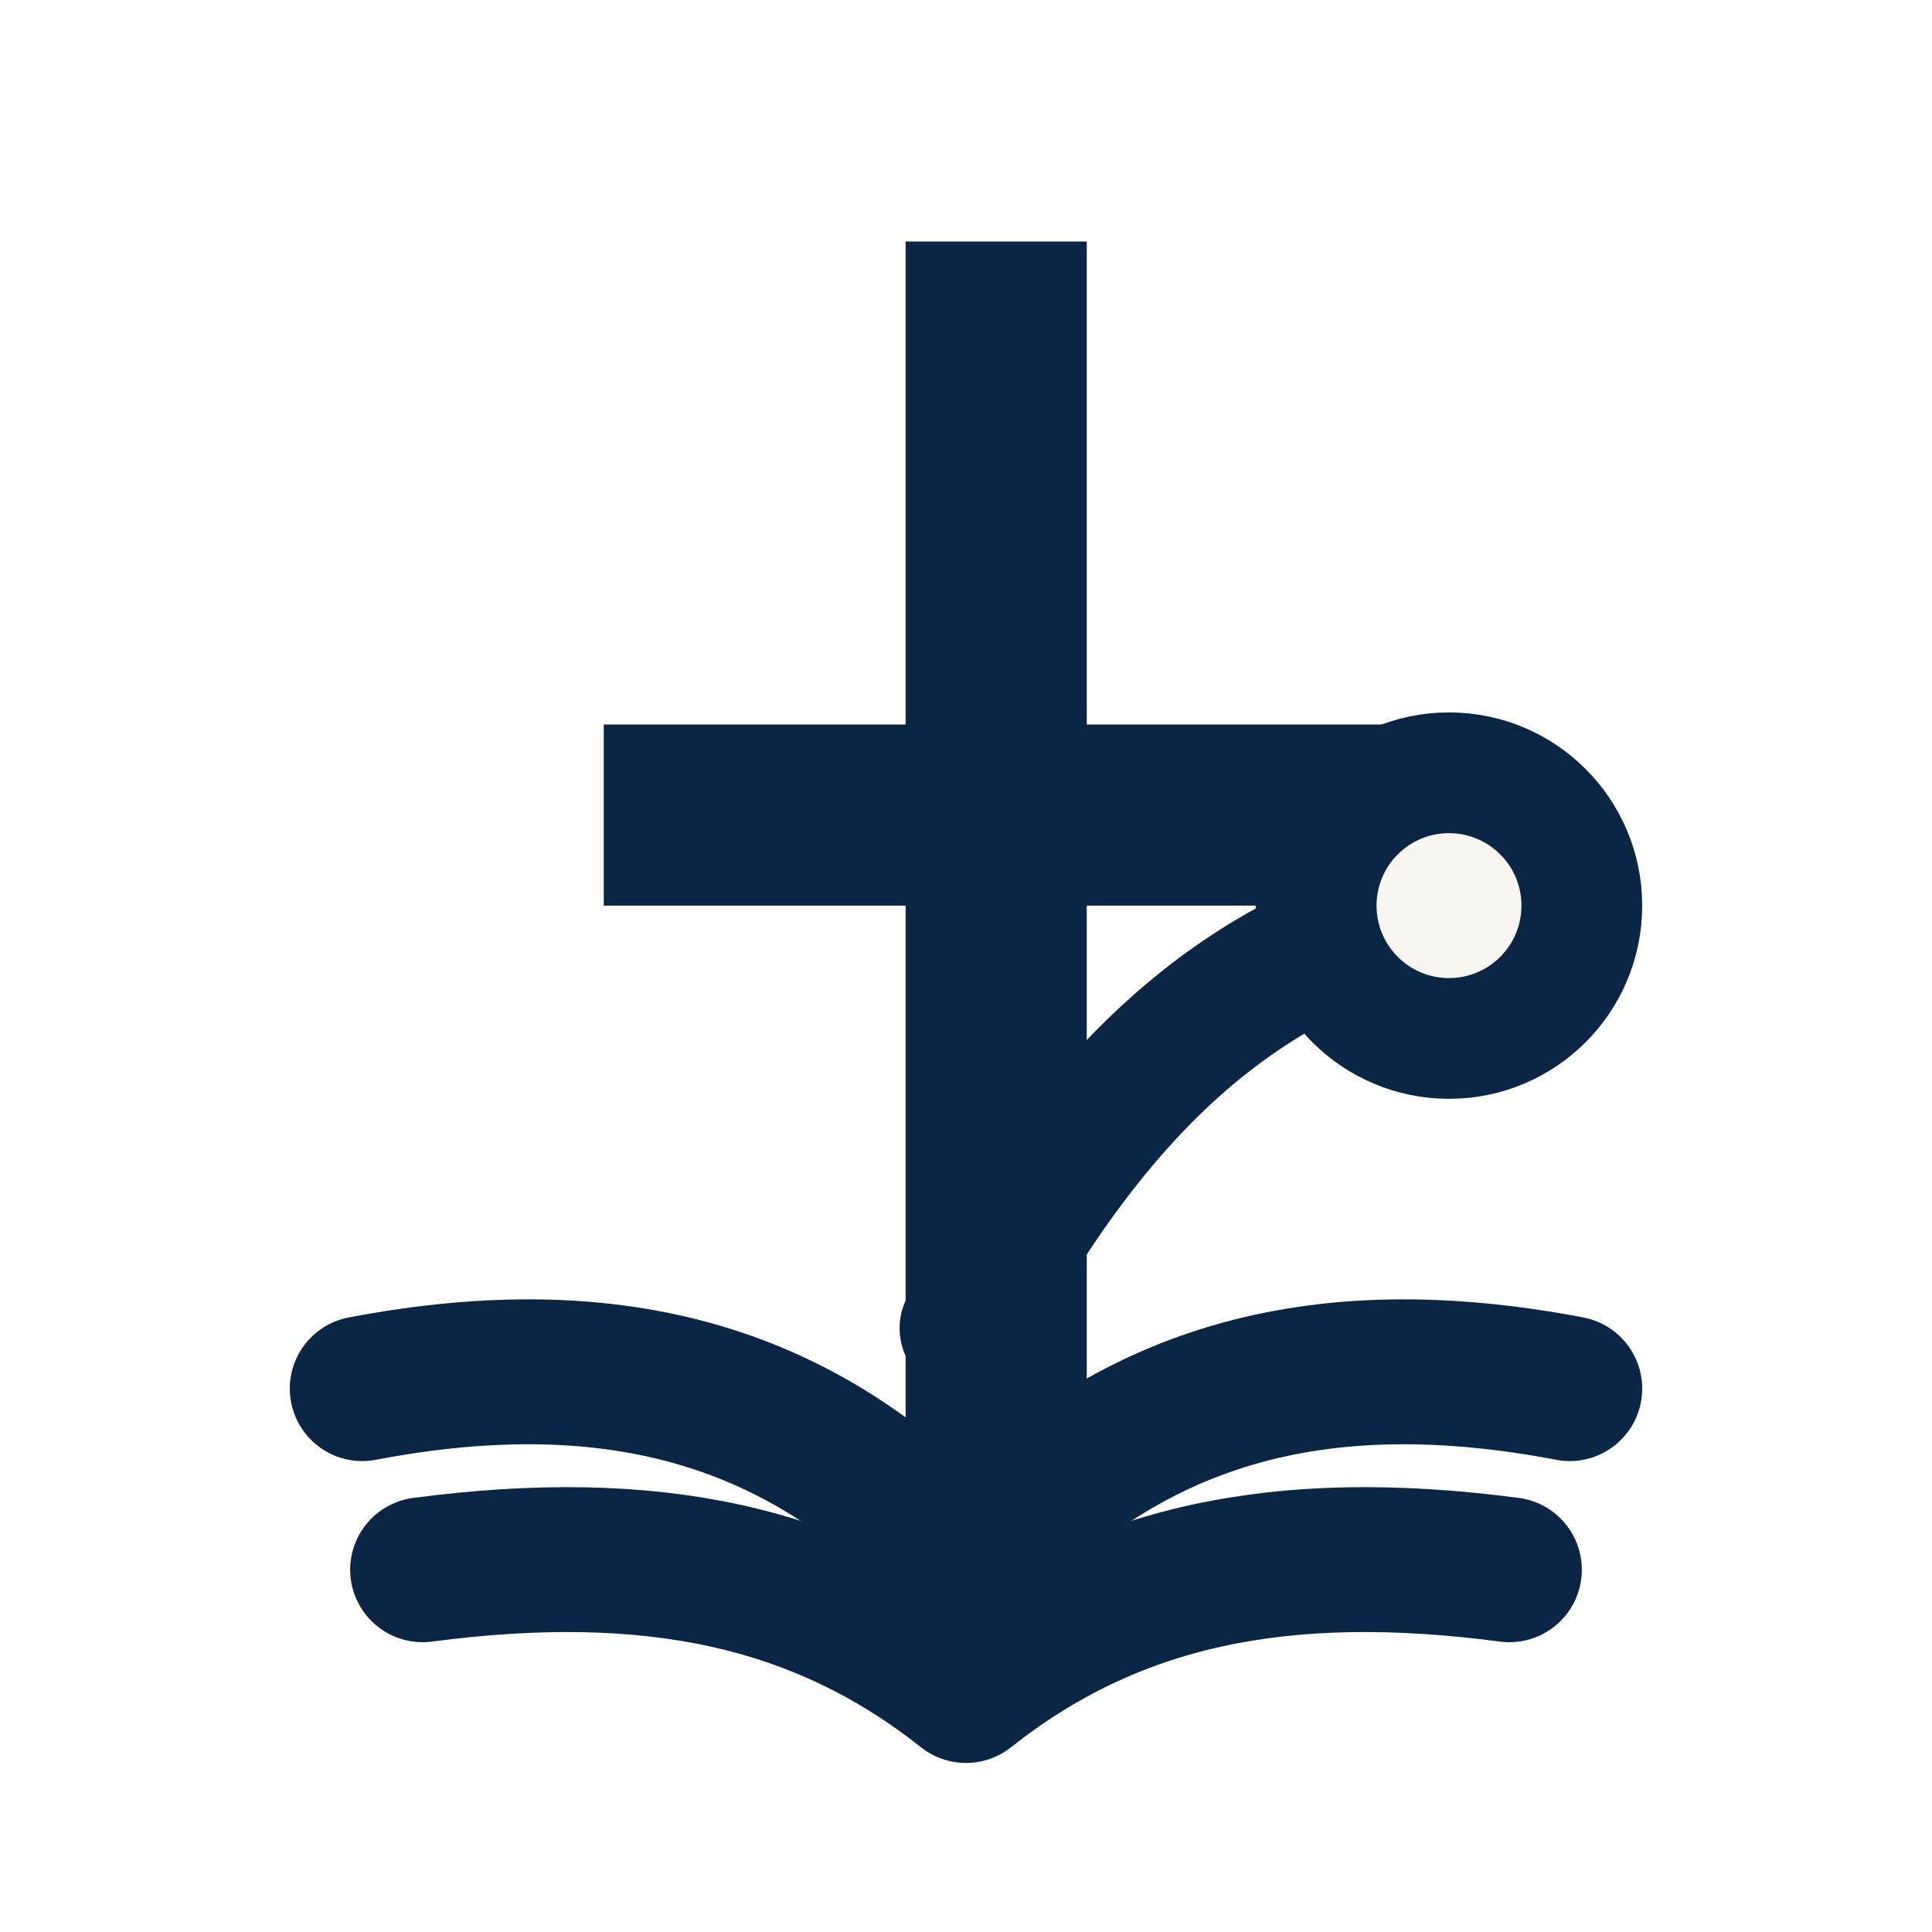
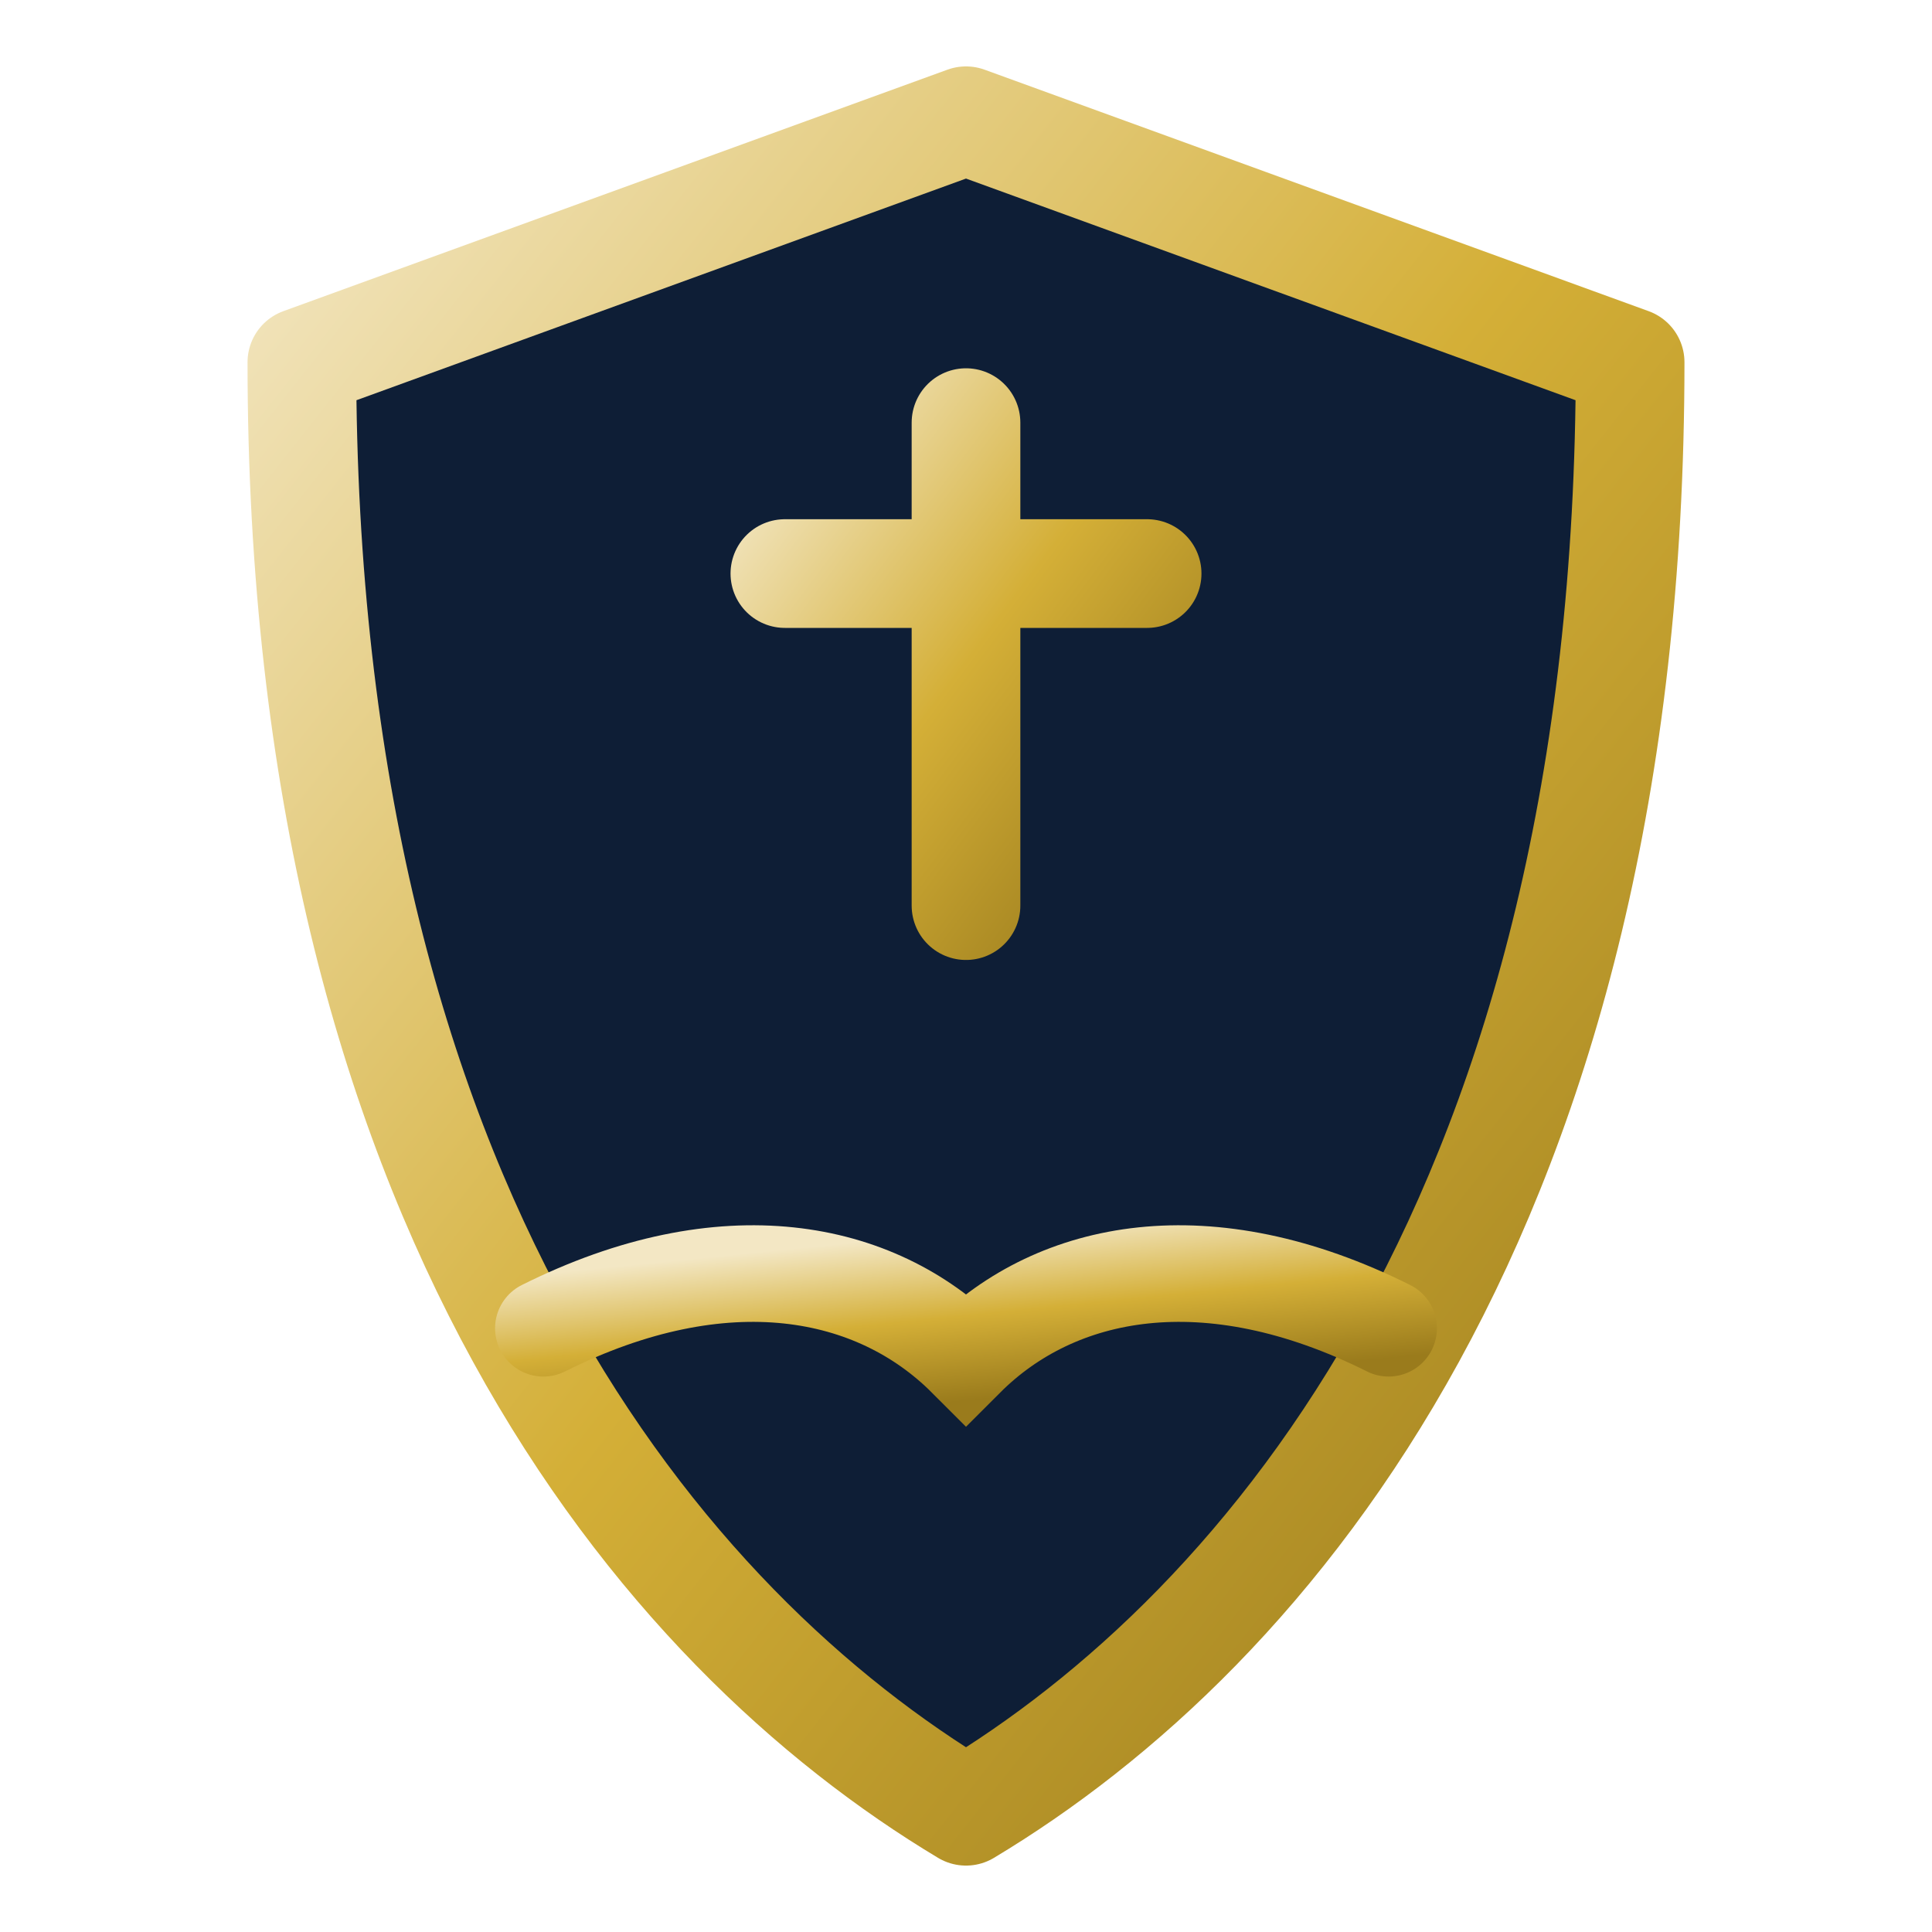
- <svg xmlns="http://www.w3.org/2000/svg" viewBox="0 0 32 32" role="img" aria-label="ChurchCore LMS">
-   <path fill="#0B2545" d="M15 4h3v8h5v3h-5v12h-3V15h-5v-3h5V4Z" />
-   <path fill="none" stroke="#0B2545" stroke-width="2.4" stroke-linecap="round" stroke-linejoin="round" d="M6 23c4.2-.8 7.4.1 10 3 2.6-2.9 5.8-3.8 10-3" />
-   <path fill="none" stroke="#0B2545" stroke-width="2.4" stroke-linecap="round" stroke-linejoin="round" d="M7 26c3.8-.5 6.6.1 9 2 2.4-1.9 5.2-2.5 9-2" />
-   <path fill="none" stroke="#0B2545" stroke-width="2.2" stroke-linecap="round" stroke-linejoin="round" d="M16 22c2.2-4.1 4.6-6.2 8-7" />
-   <circle cx="24" cy="15" r="2.2" fill="#F9F7F1" stroke="#0B2545" stroke-width="2" />
+ <svg xmlns="http://www.w3.org/2000/svg" viewBox="0 0 32 32" role="img" aria-label="ChurchCore LMS Favicon">
+   <defs>
+     <linearGradient id="favGold" x1="0%" y1="0%" x2="100%" y2="100%">
+       <stop offset="0%" stop-color="#F3E7C4" />
+       <stop offset="50%" stop-color="#D4AF37" />
+       <stop offset="100%" stop-color="#9A7B1C" />
+     </linearGradient>
+   </defs>
+   <path d="M16 2 L27 6 C27 20 21 27 16 30 C11 27 5 20 5 6 Z" fill="#0E1E36" stroke="url(#favGold)" stroke-width="1.8" stroke-linejoin="round" />
+   <path d="M16 7 V15 M13 9.5 H19" stroke="url(#favGold)" stroke-width="1.8" stroke-linecap="round" />
+   <path d="M9 22 C12 20.5 14.5 21 16 22.5 C17.5 21 20 20.5 23 22" fill="none" stroke="url(#favGold)" stroke-width="1.6" stroke-linecap="round" />
</svg>
